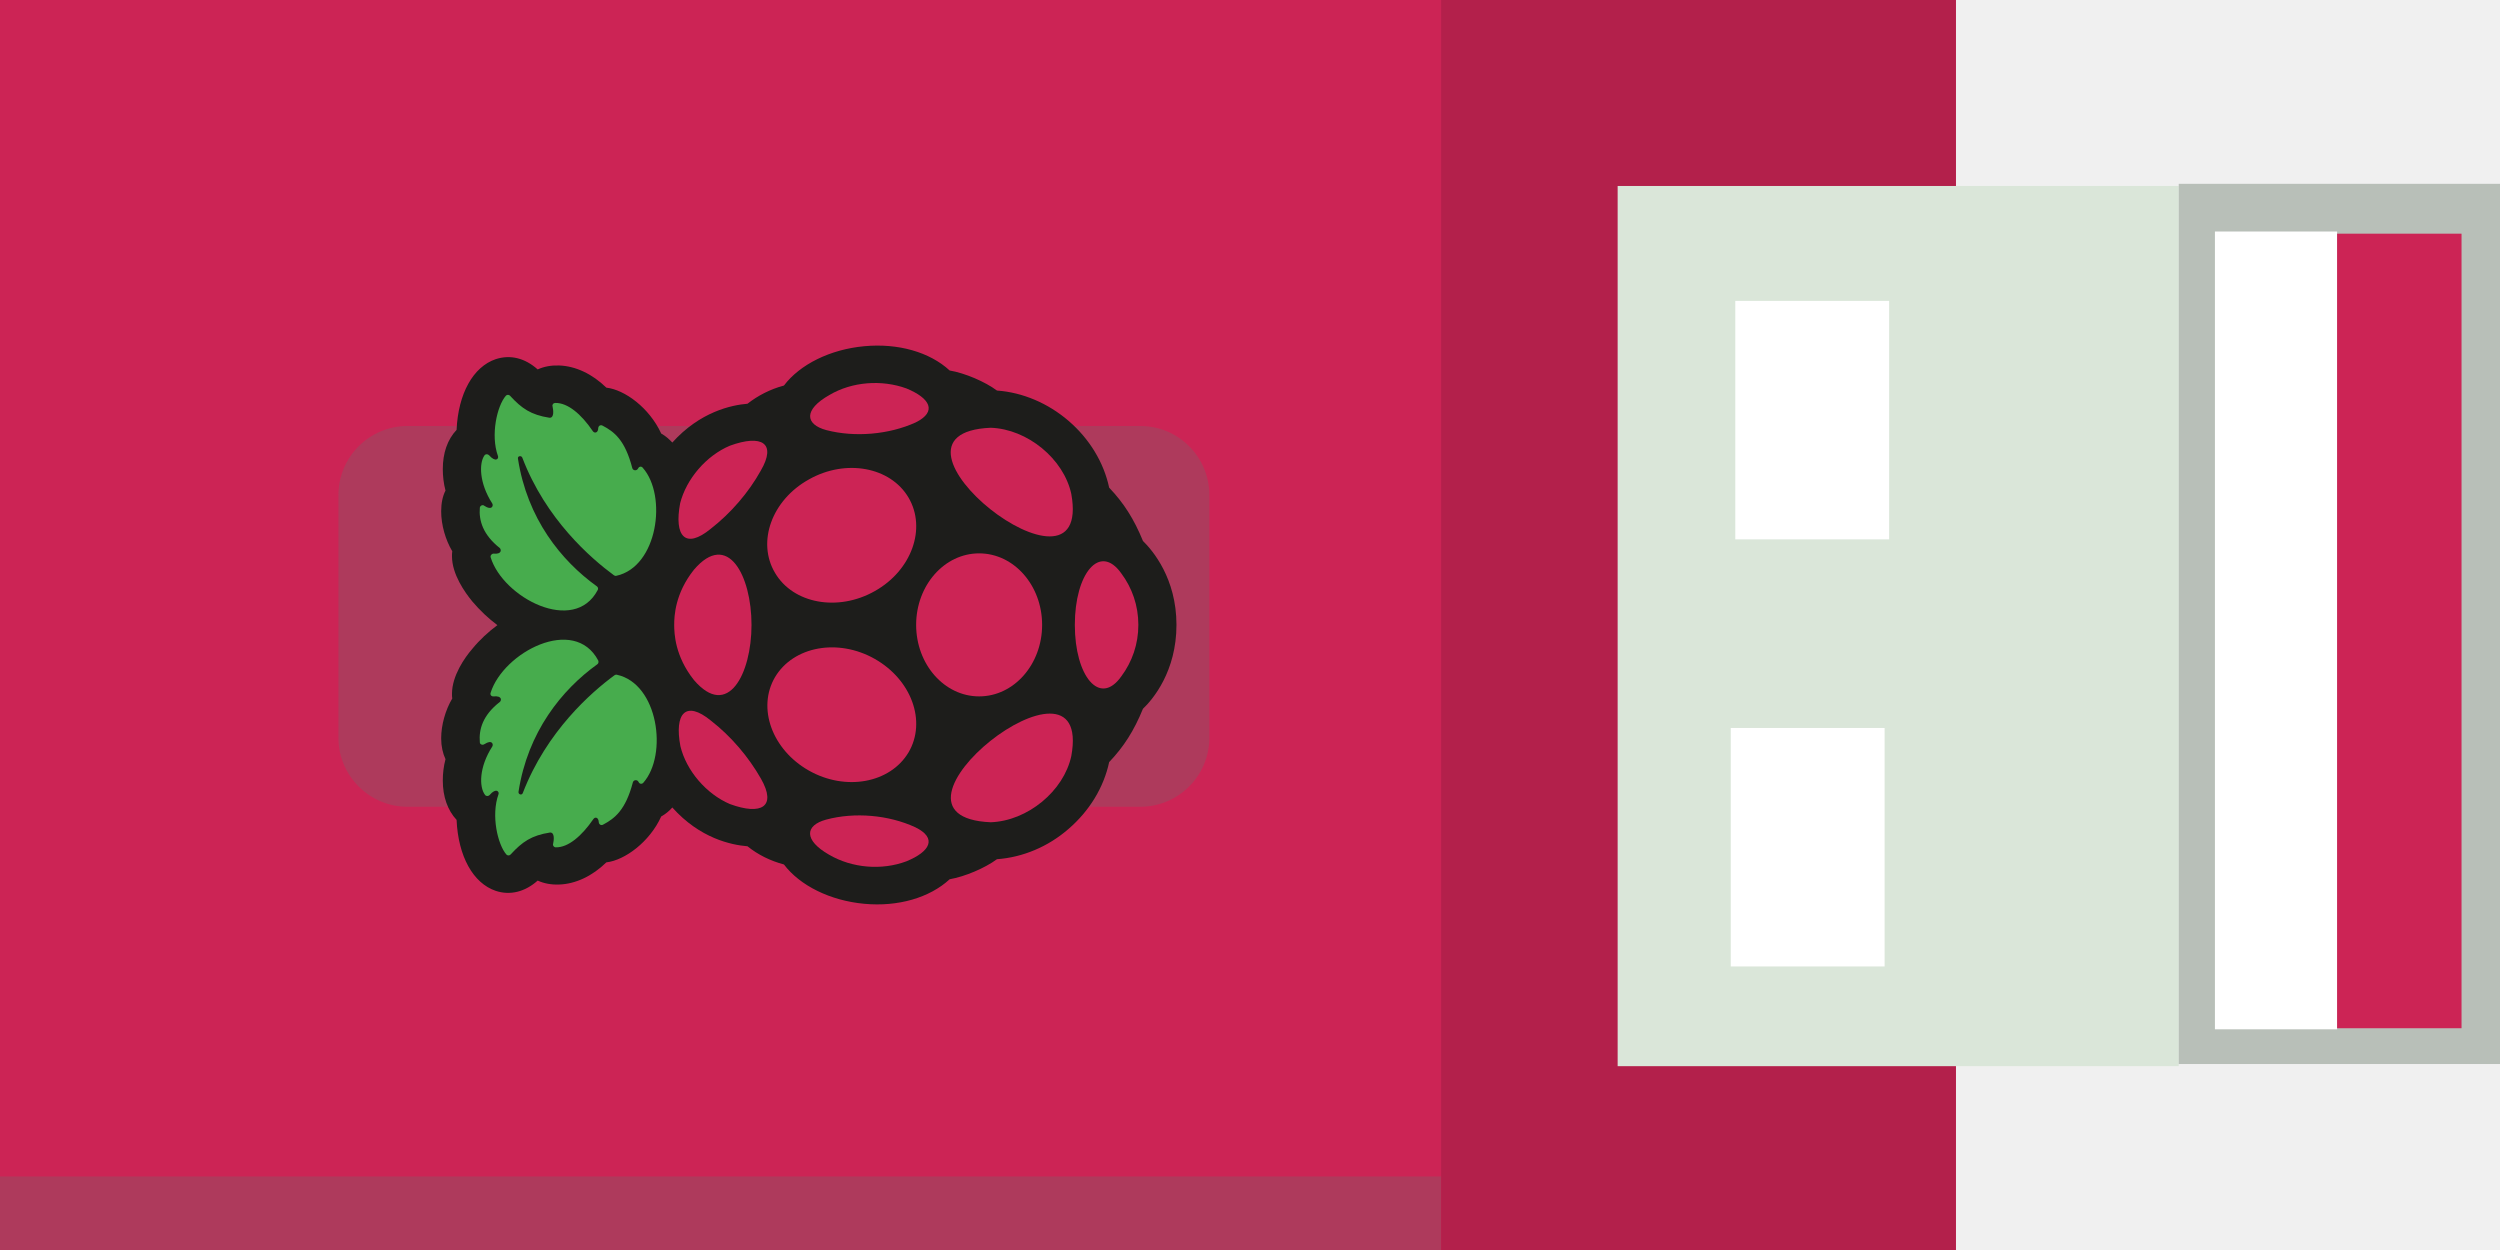
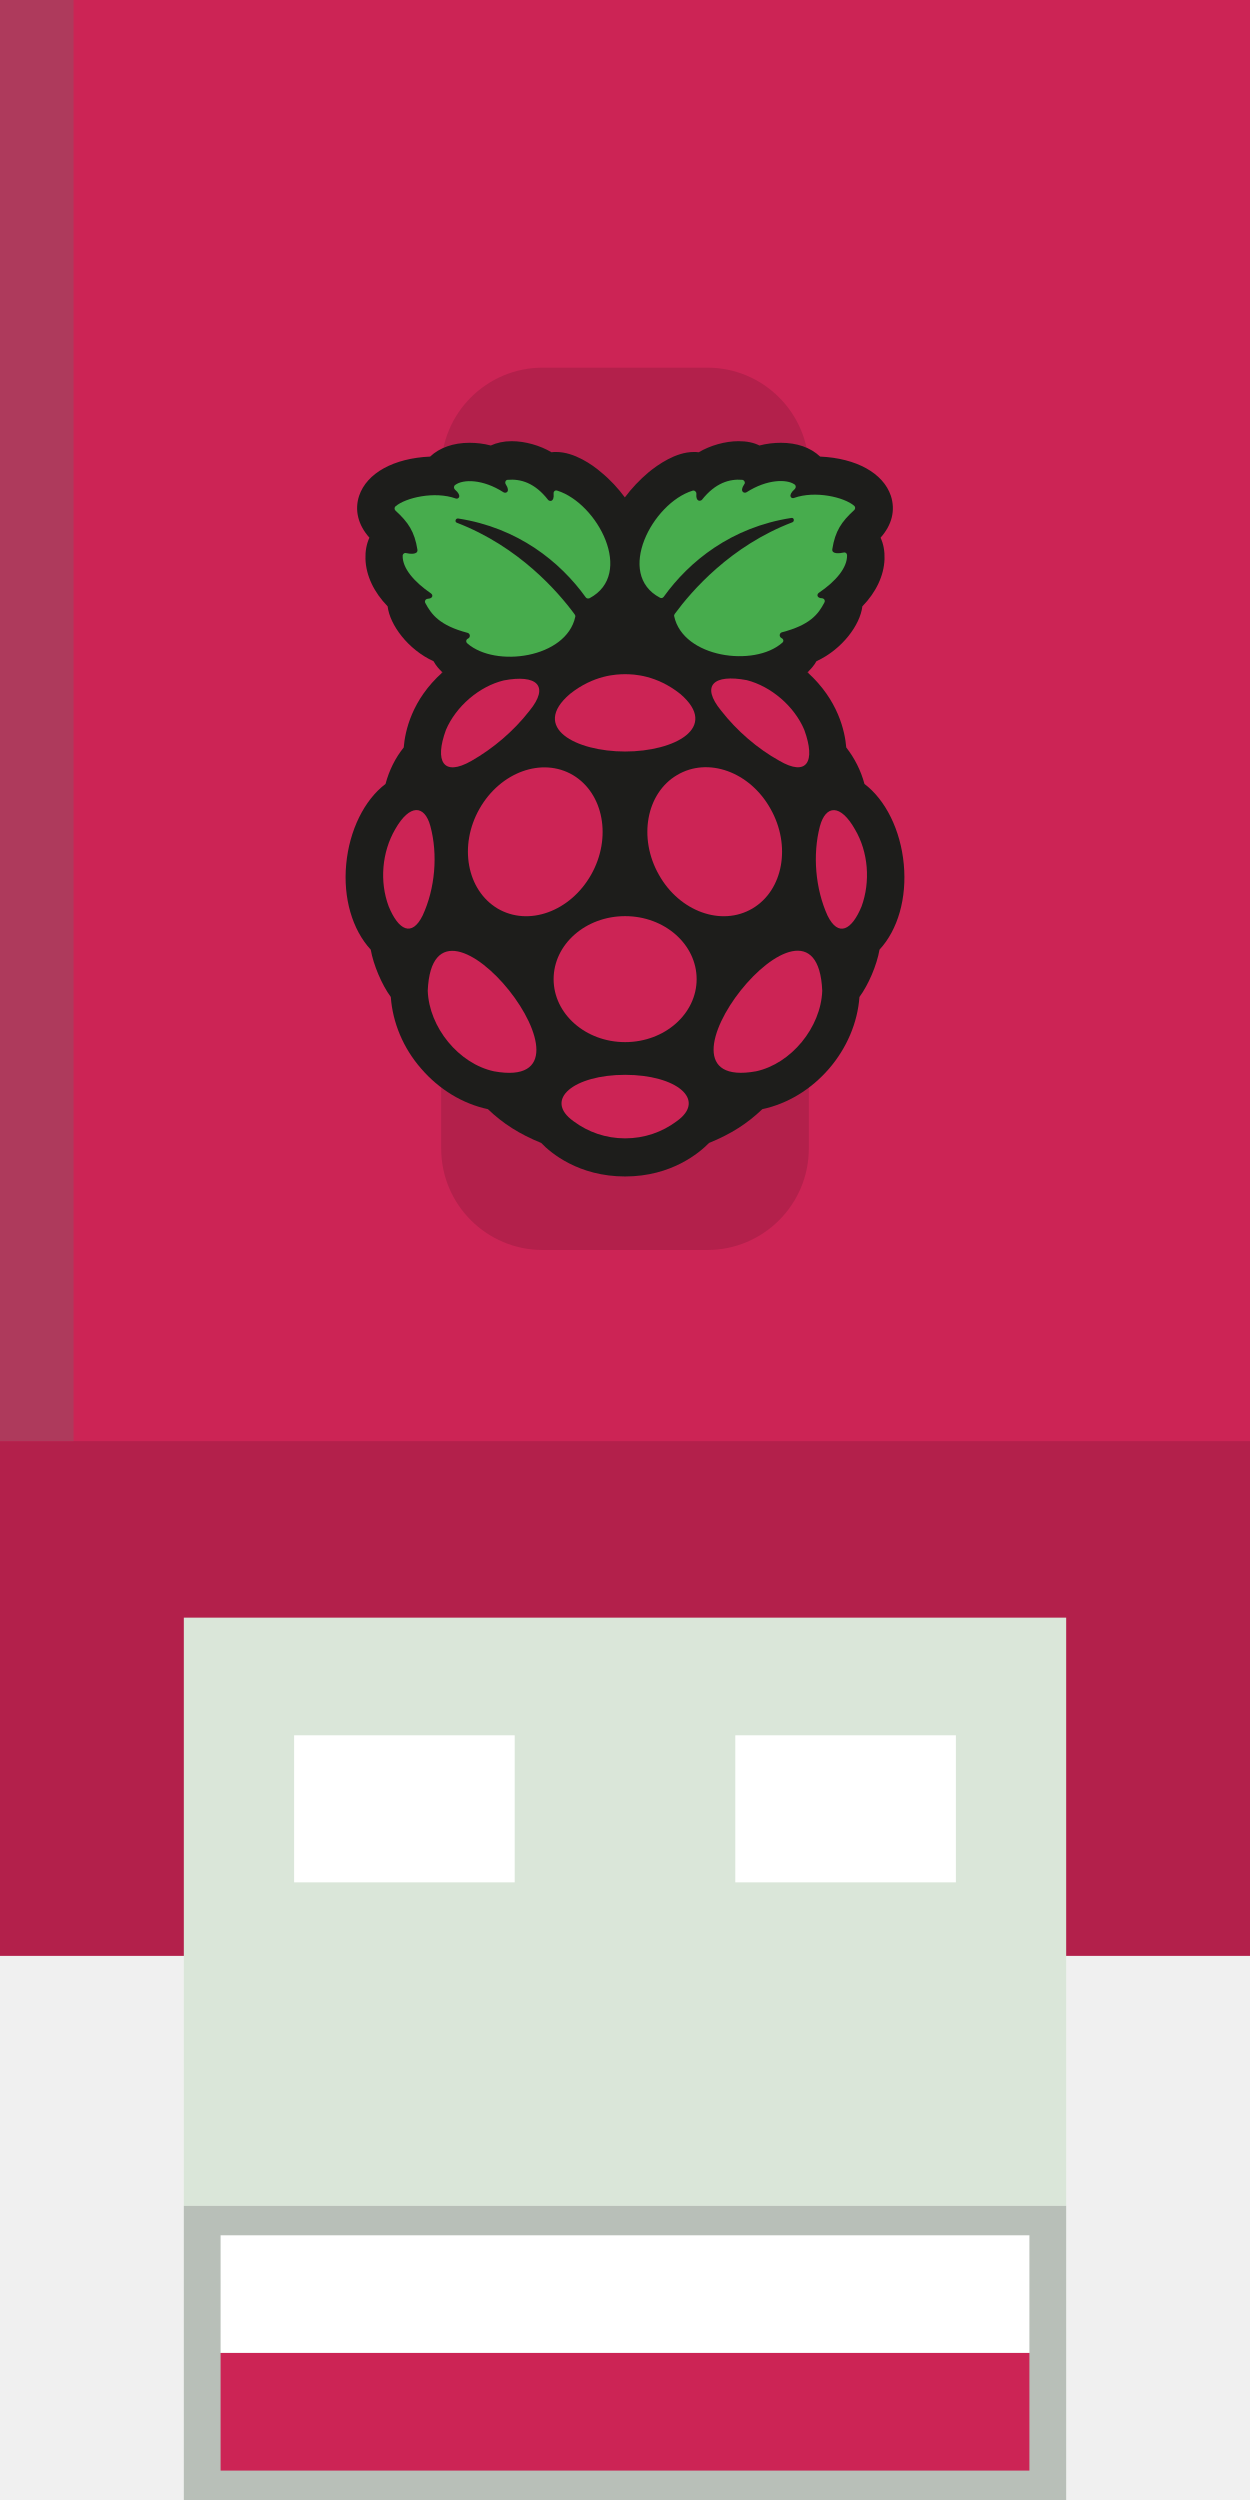
- <svg xmlns="http://www.w3.org/2000/svg" width="170" height="85" viewBox="0 0 170 85" version="1.1" id="svg5" xml:space="preserve">
+ <svg xmlns="http://www.w3.org/2000/svg" width="85" height="170" viewBox="0 0 85 170" version="1.1" id="svg5" xml:space="preserve">
  <defs id="defs2">
    <clipPath clipPathUnits="userSpaceOnUse" id="clipPath1722">
      <g id="g1726">
        <path d="M 280.002,515.032 H 290.62 V 238.979 h -10.618 z" id="path1724" />
      </g>
    </clipPath>
    <clipPath clipPathUnits="userSpaceOnUse" id="clipPath1744">
      <g id="g1748">
        <path d="M 0,566 H 800 V 0 H 0 Z" id="path1746" />
      </g>
    </clipPath>
    <clipPath clipPathUnits="userSpaceOnUse" id="clipPath1750">
      <g id="g1754">
        <path d="M 0,566 H 800 V 0 H 0 Z" id="path1752" />
      </g>
    </clipPath>
    <clipPath clipPathUnits="userSpaceOnUse" id="clipPath1756">
      <g id="g1760">
        <path d="M 0,566 H 800 V 0 H 0 Z" id="path1758" />
      </g>
    </clipPath>
    <clipPath clipPathUnits="userSpaceOnUse" id="clipPath1762">
      <g id="g1766">
        <path d="M 0,566 H 800 V 0 H 0 Z" id="path1764" />
      </g>
    </clipPath>
    <clipPath clipPathUnits="userSpaceOnUse" id="clipPath1768">
      <g id="g1772">
        <path d="M 0,566 H 800 V 0 H 0 Z" id="path1770" />
      </g>
    </clipPath>
    <clipPath clipPathUnits="userSpaceOnUse" id="clipPath1774">
      <g id="g1778">
        <path d="M 0,566 H 800 V 0 H 0 Z" id="path1776" />
      </g>
    </clipPath>
    <clipPath clipPathUnits="userSpaceOnUse" id="clipPath1780">
      <g id="g1784">
        <path d="M 0,566 H 800 V 0 H 0 Z" id="path1782" />
      </g>
    </clipPath>
    <clipPath clipPathUnits="userSpaceOnUse" id="clipPath1786">
      <g id="g1790">
        <path d="M 0,566 H 800 V 0 H 0 Z" id="path1788" />
      </g>
    </clipPath>
    <clipPath clipPathUnits="userSpaceOnUse" id="clipPath1792">
      <g id="g1796">
        <path d="M 0,566 H 800 V 0 H 0 Z" id="path1794" />
      </g>
    </clipPath>
    <clipPath clipPathUnits="userSpaceOnUse" id="clipPath1798">
      <g id="g1802">
        <path d="M 0,566 H 800 V 0 H 0 Z" id="path1800" />
      </g>
    </clipPath>
  </defs>
-   <g id="layer3" transform="translate(-365,-120.7431)">
-     <rect style="fill:#cc2455;fill-opacity:1;stroke-width:4.028;stroke-linejoin:bevel;paint-order:stroke markers fill" id="rect2459" width="85" height="133" x="-205.743" y="365" ry="0" transform="rotate(-90)" />
-     <rect style="fill:#ae3a5c;fill-opacity:1;stroke-width:2.311;stroke-linejoin:bevel;paint-order:stroke markers fill" id="rect2462-0" width="5" height="98" x="-205.743" y="365" ry="0" transform="rotate(-90)" />
-     <rect style="fill:#ae3a5c;fill-opacity:1;stroke-width:4.088;stroke-linejoin:bevel;paint-order:stroke markers fill" id="rect2462-0-5" width="25.893" height="59.224" x="-175.603" y="388.013" ry="4.702" transform="rotate(-90)" />
-     <rect style="fill:#b3204b;fill-opacity:1;stroke-width:3.347;stroke-linejoin:bevel;paint-order:stroke markers fill" id="rect2462" width="85" height="35" x="-205.743" y="463" ry="0" transform="rotate(-90)" />
-     <g id="g4296" transform="matrix(0,-0.954776,0.9963941,0,248.2308,552.0638)">
-       <rect style="fill:#dae6d9;fill-opacity:1;stroke-width:3.544;stroke-linejoin:bevel;paint-order:stroke markers fill" id="rect3049" width="62.688" height="38.292" x="375.817" y="227.59" ry="0" />
-       <rect style="fill:#b8bfb8;fill-opacity:1;stroke-width:2.681;stroke-linejoin:bevel;paint-order:stroke markers fill" id="rect3049-4" width="62.688" height="21.925" x="375.971" y="265.882" ry="0" />
-       <rect style="fill:#ffffff;fill-opacity:1;stroke-width:4;stroke-linejoin:bevel;paint-order:stroke markers fill" id="rect3335" width="16.984" height="10.499" x="382.919" y="235.31" />
-       <rect style="fill:#ffffff;fill-opacity:1;stroke-width:4;stroke-linejoin:bevel;paint-order:stroke markers fill" id="rect3335-5" width="16.984" height="10.499" x="413.337" y="235.619" />
-       <rect style="fill:#ffffff;fill-opacity:1;stroke-width:6.52;stroke-linejoin:bevel;paint-order:stroke markers fill" id="rect3335-5-8" width="56.82" height="8.338" x="378.442" y="268.352" />
-       <rect style="fill:#cc2455;fill-opacity:1;stroke-width:6.566;stroke-linejoin:bevel;paint-order:stroke markers fill" id="rect3335-5-8-5" width="56.589" height="8.492" x="378.519" y="276.69" />
-     </g>
-     <g id="g446-6-5" style="clip-rule:evenodd;fill-rule:evenodd;stroke-linejoin:round;stroke-miterlimit:2" transform="matrix(0,-0.1794405,0.1838235,0,395,182.2373)">
+   <g id="layer2">
+     <rect style="fill:#cc2455;fill-opacity:1;stroke-width:4;stroke-linejoin:bevel;paint-order:stroke markers fill" id="rect6295" width="85" height="100" x="0" y="0" />
+     <rect style="fill:#b3204b;fill-opacity:1;stroke-width:4;stroke-linejoin:bevel;paint-order:stroke markers fill" id="rect6453" width="25" height="60" x="30" y="25" ry="6.904" />
+     <rect style="fill:#b3204b;fill-opacity:1;stroke-width:3.242;stroke-linejoin:bevel;paint-order:stroke markers fill" id="rect6445" width="85" height="35" x="0" y="98" />
+     <rect style="fill:#dae6d9;fill-opacity:1;stroke-width:4;stroke-linejoin:bevel;paint-order:stroke markers fill" id="rect6525" width="60" height="40" x="12.5" y="110" />
+     <g id="g446-6-5" style="clip-rule:evenodd;fill-rule:evenodd;stroke-linejoin:round;stroke-miterlimit:2" transform="matrix(0.1794405,0,0,0.1838235,23.5058,30.00001)">
      <path d="m 211.5,156.5 c -1.2,-12.6 -6.9,-23.8 -14.9,-29.7 -1.4,-5.1 -3.8,-9.6 -6.9,-13.5 -0.5,-5.9 -3,-17.5 -14.7,-27.8 1.3,-1.2 2.5,-2.5 3.4,-4.1 C 188.2,77 195,67.9 195.8,61.1 201,55.9 204,49.7 204.2,43.6 204.3,40.7 203.8,38 202.7,35.7 207,31 208.4,25.6 206.6,20.2 203.7,11.8 193.5,6.3 179.8,5.7 176.1,2.3 171,0.6 164.9,0.6 c -2.6,0 -5.4,0.3 -8.1,1 C 154.6,0.5 151.9,0 148.9,0 143.8,0 138.1,1.6 133.8,4.1 133.1,4 132.5,4 131.9,4 c -6.8,0 -13.6,4.7 -17.1,7.5 -3.4,2.8 -6.5,6 -9,9.3 -2.5,-3.3 -5.6,-6.6 -9,-9.3 C 93.5,8.7 86.6,4 79.8,4 79.2,4 78.6,4 78,4.1 73.7,1.6 68,0 62.9,0 59.9,0 57.2,0.6 55,1.6 52.3,0.9 49.6,0.6 46.9,0.6 40.8,0.6 35.6,2.4 32,5.7 18.2,6.3 8,11.8 5.1,20.2 3.3,25.5 4.7,31 9,35.7 c -1.1,2.3 -1.6,5 -1.5,7.9 0.2,6.1 3.2,12.3 8.4,17.5 0.8,6.8 7.7,16 17.4,20.3 0.9,1.6 2.1,3 3.4,4.1 C 25,95.7 22.5,107.3 22,113.3 c -3.2,3.9 -5.5,8.4 -6.9,13.5 -8,5.9 -13.7,17.1 -14.9,29.7 -1.2,12.5 2.3,24.2 9.3,31.6 1,5.6 4.2,13 7.6,17.5 0.7,9.5 4.7,18.9 11.5,26.5 6.8,7.7 15.7,13 25.3,15 5.8,5.4 11.9,9.2 20.2,12.5 3.6,3.7 14.2,12.4 31.8,12.4 17.6,0 28.2,-8.8 31.8,-12.4 8.3,-3.3 14.4,-7.1 20.2,-12.5 9.6,-2 18.5,-7.3 25.3,-15 6.7,-7.6 10.8,-17 11.5,-26.5 3.4,-4.5 6.6,-11.8 7.6,-17.5 7,-7.4 10.4,-19.1 9.2,-31.6 z" style="fill:#1d1d1b;fill-rule:nonzero" id="path418-7-7" />
      <path d="m 131.5,18.3 c 0.7,-0.2 1.4,0.4 1.4,1.1 -0.3,3.2 1.6,2.8 2.1,2.3 5.1,-6.3 10.5,-7.8 15.3,-7.4 0.8,0.1 1.3,1.1 0.7,1.7 -1.9,2.8 0.1,3.4 0.9,2.9 7.8,-4.9 15.3,-4.9 18.2,-2.9 0.6,0.4 0.6,1.2 0.1,1.7 -2.9,2.5 -1.3,3.7 -0.3,3.3 8,-2.8 19,-0.3 22.8,2.9 0.5,0.4 0.5,1.2 0,1.6 -4.8,4.3 -7.2,7.7 -8.3,14.5 -0.2,1.9 2.9,1.5 4.3,1.2 0.7,-0.2 1.3,0.3 1.3,1 0.1,4.6 -4.2,9.6 -10.7,13.9 -0.9,0.6 -0.7,2 1.2,2 0.9,0.1 1.3,0.9 0.9,1.6 -2.3,4.3 -5.4,8.3 -16.1,11 -1,0.3 -1.1,1.6 -0.2,2.1 0.9,0.4 1,1.3 0.3,1.8 -10.6,9.1 -37.5,5.5 -40.9,-9.8 -0.1,-0.3 0,-0.6 0.2,-0.9 6.4,-8.5 21.2,-25.2 44.6,-33.9 0.9,-0.4 0.6,-1.8 -0.4,-1.6 -22.7,3.4 -38.7,16 -48.4,29.2 -0.3,0.4 -0.9,0.6 -1.4,0.3 -17,-8.7 -2.9,-35 12.4,-39.6 z" style="fill:#47ac4d;fill-rule:nonzero" id="path420-3-8" />
      <path d="m 30.2,59.9 c -0.4,-0.7 0,-1.5 0.9,-1.6 2,-0.1 2.1,-1.4 1.2,-2 C 25.9,52 21.5,47 21.6,42.4 c 0,-0.7 0.7,-1.2 1.3,-1 1.3,0.3 4.5,0.7 4.3,-1.2 -1.1,-6.8 -3.5,-10.2 -8.3,-14.5 -0.5,-0.4 -0.5,-1.2 0,-1.6 3.8,-3.2 14.8,-5.7 22.8,-2.9 1,0.4 2.6,-0.9 -0.3,-3.3 -0.5,-0.5 -0.5,-1.3 0.1,-1.7 3,-2.2 10.5,-2.2 18.3,2.7 0.8,0.5 2.8,0 0.9,-2.9 -0.5,-0.7 -0.1,-1.7 0.7,-1.7 4.8,-0.4 10.2,1 15.3,7.4 0.5,0.6 2.4,1 2.1,-2.3 C 78.7,18.6 79.4,18 80.2,18.3 95.5,23 109.6,49.2 92.4,58.1 91.9,58.3 91.3,58.2 91,57.8 81.3,44.6 65.3,32 42.6,28.6 c -1,-0.1 -1.4,1.3 -0.4,1.6 23.4,8.8 38.2,25.4 44.6,33.9 0.2,0.3 0.3,0.6 0.2,0.9 -3.4,15.3 -30.3,18.9 -40.9,9.8 -0.6,-0.5 -0.6,-1.4 0.3,-1.8 0.9,-0.4 0.9,-1.8 -0.2,-2.1 -10.6,-2.7 -13.7,-6.8 -16,-11 z" style="fill:#47ac4d;fill-rule:nonzero" id="path422-5-6" />
      <path d="m 173.8,106.8 c 4.4,11.8 1,17.4 -9.5,11.4 -8.3,-4.5 -16.1,-11.1 -22,-18.5 -7.9,-9.4 -2.8,-13.6 9.7,-11.3 9.2,2.3 18,9.6 21.8,18.4 z" style="fill:#cc2455;fill-rule:nonzero" id="path424-7-4" />
      <path d="m 126.8,93.5 c 15,12.5 -2.2,21.3 -20.9,21.3 C 87.2,114.8 70,106 85,93.5 c 9,-7 17.6,-7.3 20.9,-7.3 3.3,0 11.9,0.3 20.9,7.3 z" style="fill:#cc2455;fill-rule:nonzero" id="path426-3-0" />
      <path d="m 38,106.8 c 3.8,-8.7 12.6,-16.1 21.9,-18.3 12.4,-2.3 17.6,1.9 9.7,11.3 -5.9,7.4 -13.7,13.9 -22,18.5 -10.6,5.9 -14,0.2 -9.6,-11.5 z" style="fill:#cc2455;fill-rule:nonzero" id="path428-3-6" />
      <path d="m 16.3,172.1 c -3.5,-9.1 -2.6,-20.1 2.5,-28.6 5.5,-9.4 11.1,-9 13.3,-1.1 2.9,10.5 1.8,23.1 -2.9,33 -4.1,8.2 -9.2,5.5 -12.9,-3.3 z" style="fill:#cc2455;fill-rule:nonzero" id="path430-7-4" />
      <path d="M 56.2,233.1 C 42.9,230.3 31.6,216.9 31.1,203.3 33.2,155 102.9,241.4 56.2,233.1 Z" style="fill:#cc2455;fill-rule:nonzero" id="path432-3-1" />
      <path d="M 57.6,172.9 C 45.9,166.1 42.8,149.6 50.7,136 c 7.9,-13.6 23.7,-19.2 35.4,-12.5 11.7,6.8 14.8,23.3 6.9,36.9 -7.9,13.6 -23.7,19.2 -35.4,12.5 z" style="fill:#cc2455;fill-rule:nonzero" id="path434-2-2" />
      <path d="m 125.4,251.6 c -5.5,4 -12.2,6.3 -19.5,6.3 -7.3,0 -14,-2.3 -19.5,-6.3 -11.6,-8 0.1,-17.2 19.5,-17.2 19.4,0 31.1,9.2 19.5,17.2 z" style="fill:#cc2455;fill-rule:nonzero" id="path436-1-1" />
      <ellipse cx="105.9" cy="199" rx="27.1" ry="23.3" style="fill:#cc2455" id="ellipse438-0-9" />
      <path d="m 118.7,160.4 c -7.9,-13.6 -4.8,-30.2 6.9,-36.9 11.7,-6.8 27.6,-1.2 35.4,12.5 7.9,13.6 4.8,30.2 -6.9,36.9 -11.7,6.7 -27.6,1.1 -35.4,-12.5 z" style="fill:#cc2455;fill-rule:nonzero" id="path440-5-7" />
      <path d="m 155.5,233.1 c -46.7,8.2 23,-78.2 25.1,-29.8 -0.5,13.6 -11.8,27 -25.1,29.8 z" style="fill:#cc2455;fill-rule:nonzero" id="path442-7-2" />
      <path d="m 195.5,172.1 c -3.7,8.8 -8.8,11.5 -12.9,3.4 -4.6,-9.9 -5.7,-22.5 -2.9,-33 2.2,-8 7.8,-8.4 13.3,1.1 5.1,8.4 5.9,19.4 2.5,28.5 z" style="fill:#cc2455;fill-rule:nonzero" id="path444-1-3" />
    </g>
+     <rect style="fill:#b8bfb8;fill-opacity:1;stroke-width:4;stroke-linejoin:bevel;paint-order:stroke markers fill" id="rect6872" width="60" height="20" x="12.5" y="150" />
+     <rect style="fill:#ae3a5c;fill-opacity:1;stroke-width:4;stroke-linejoin:bevel;paint-order:stroke markers fill" id="rect6451" width="5" height="98" x="0" y="0" />
+     <rect style="fill:#ffffff;fill-opacity:1;stroke-width:4;stroke-linejoin:bevel;paint-order:stroke markers fill" id="rect6995" width="55" height="8" x="15" y="152" />
+     <rect style="fill:#cc2455;fill-opacity:1;stroke-width:4;stroke-linejoin:bevel;paint-order:stroke markers fill" id="rect6995-9" width="55" height="8" x="15" y="160" />
+     <rect style="fill:#ffffff;fill-opacity:1;stroke-width:4;stroke-linejoin:bevel;paint-order:stroke markers fill" id="rect7093" width="15" height="10" x="20" y="118" />
+     <rect style="fill:#ffffff;fill-opacity:1;stroke-width:4;stroke-linejoin:bevel;paint-order:stroke markers fill" id="rect7093-8" width="15" height="10" x="50" y="118" />
  </g>
</svg>
